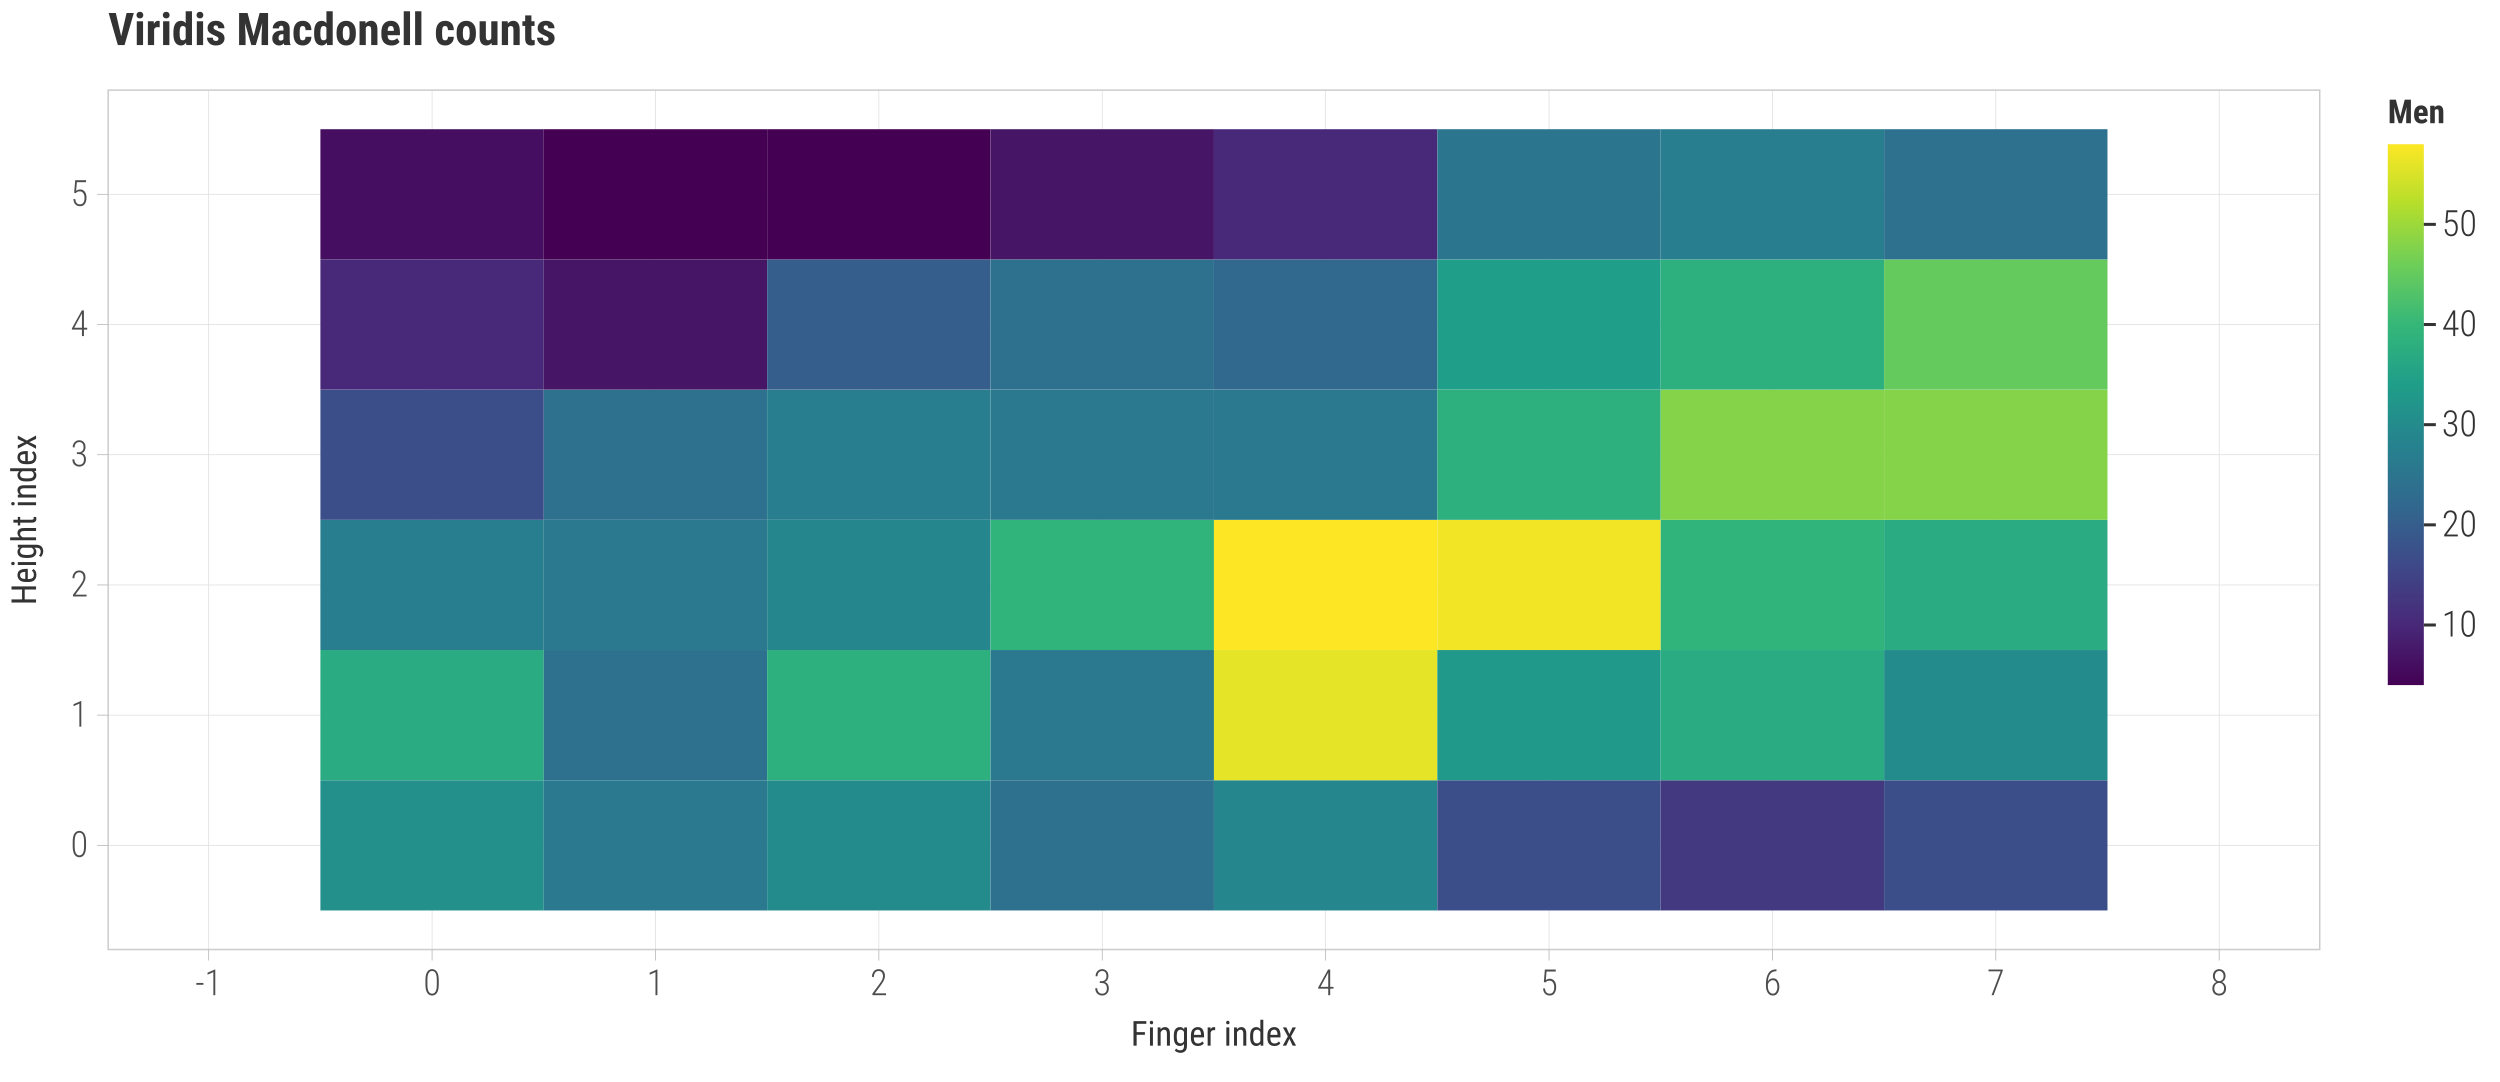
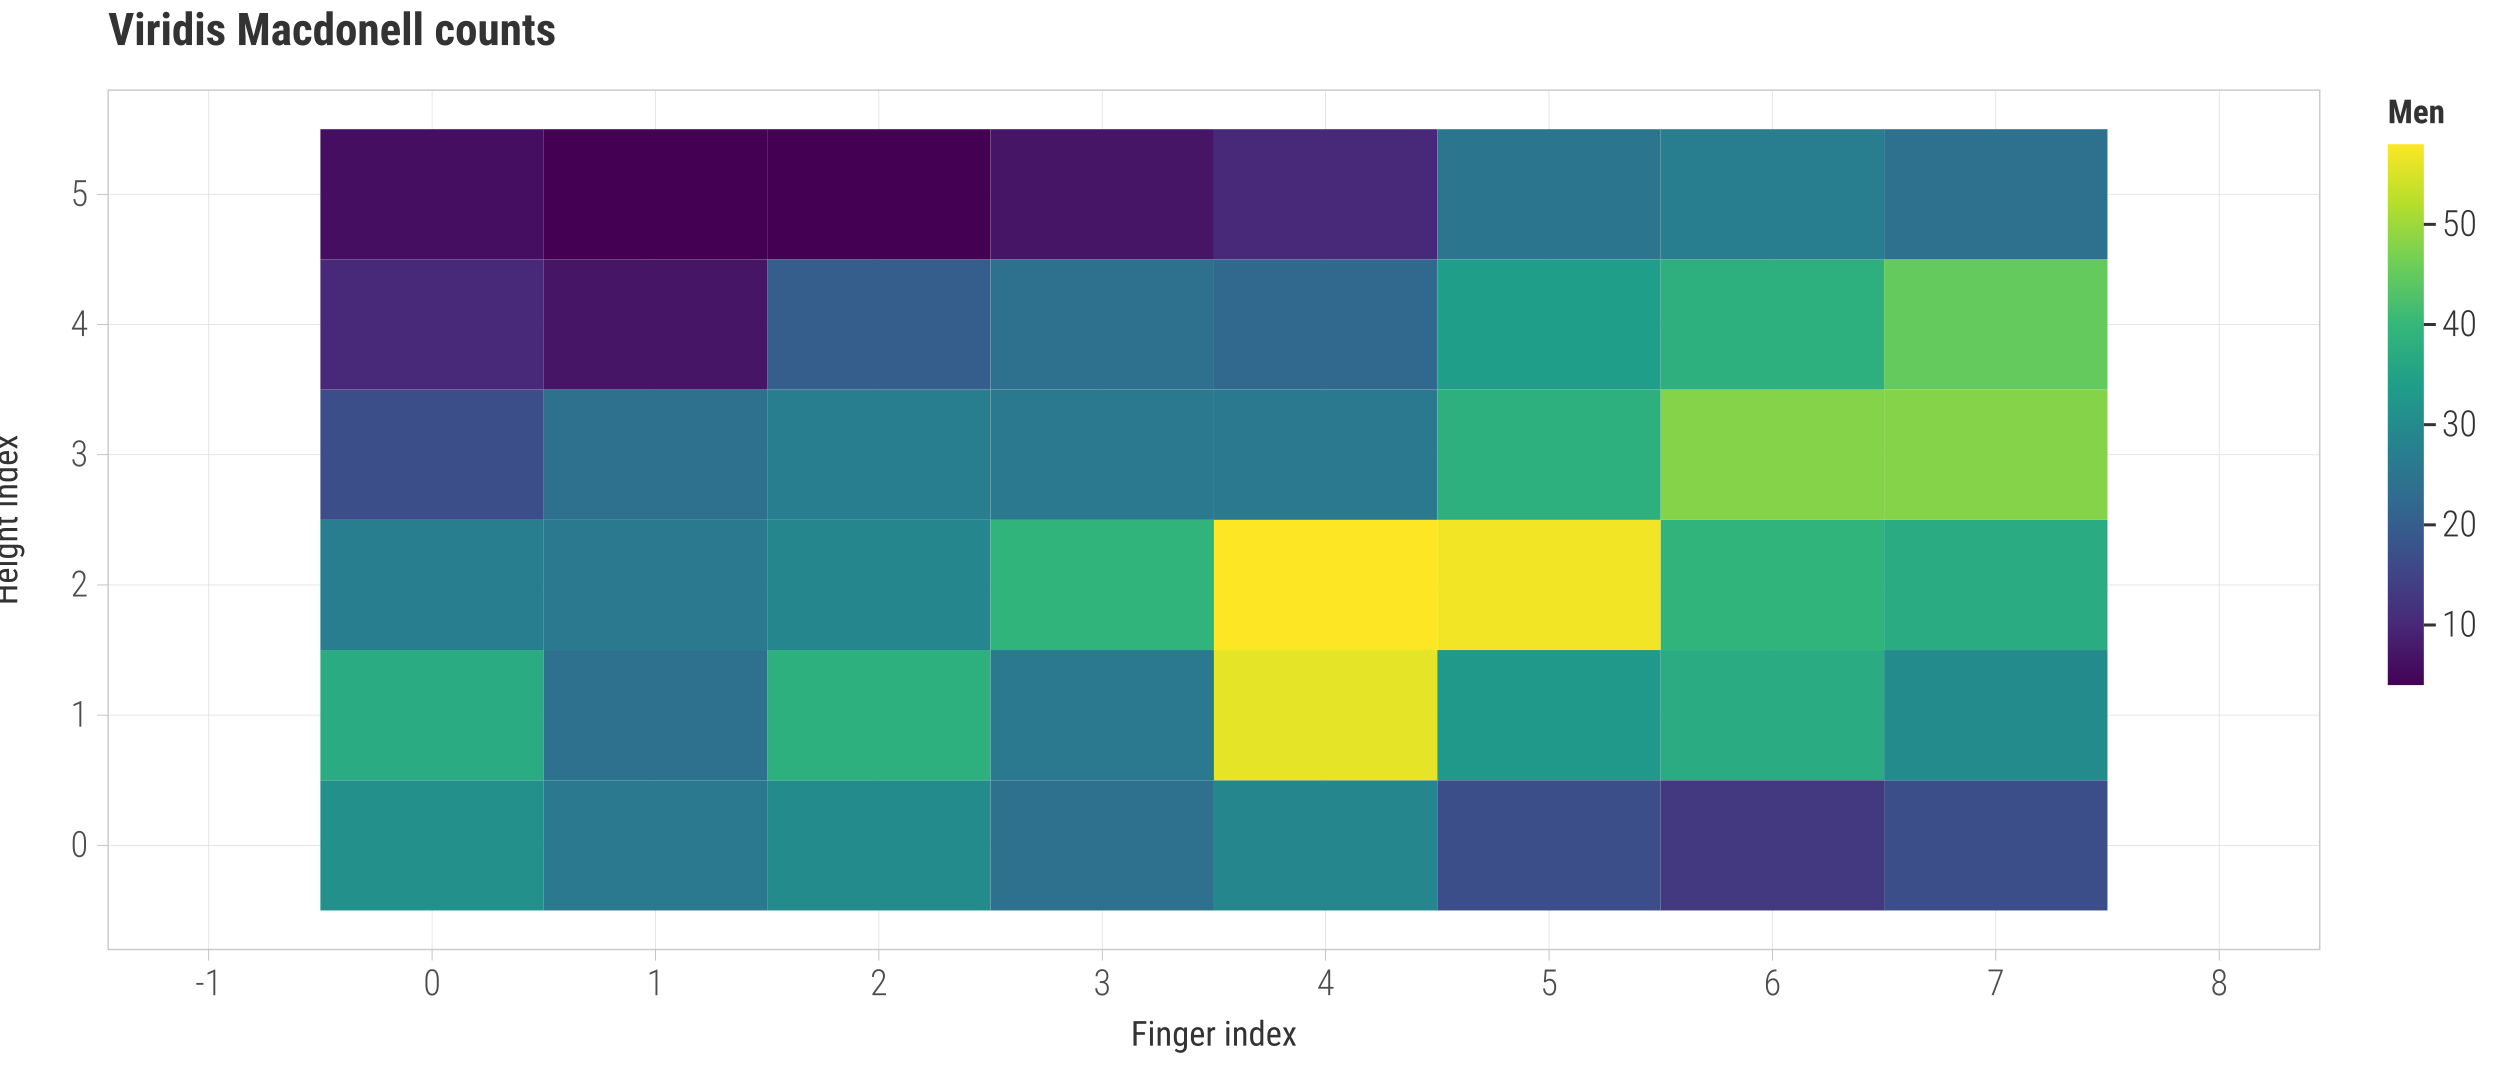
<svg xmlns="http://www.w3.org/2000/svg" width="832" height="360" viewBox="0 0 832 360" role="img" aria-label="Viridis Macdonell counts" class="gg-plot" font-family="&quot;Roboto Condensed&quot;, &quot;Arial Narrow&quot;, Arial, sans-serif" font-size="11" font-weight="300" text-rendering="optimizeLegibility" shape-rendering="geometricPrecision">
  <rect class="gg-paper" width="832" height="360" fill="var(--gg-paper, #ffffff)" />
  <text class="gg-title" x="36" y="15" font-size="15" font-weight="700" fill="var(--gg-ink, #333333)">Viridis Macdonell counts</text>
  <defs>
    <clipPath id="sseq_Viridis___type___sequential___scheme___viridis___832x360-gg-clip-0">
      <rect width="736" height="286" />
    </clipPath>
  </defs>
  <g class="gg-panel" data-panel="0" transform="translate(36,30)">
    <rect class="gg-panel-background" width="736" height="286" fill="var(--gg-panel, #ffffff)" />
    <g class="gg-grid" stroke="var(--gg-grid, #dedede)" stroke-width="0.25" vector-effect="non-scaling-stroke">
      <line x1="33.45" y1="0" x2="33.45" y2="286" />
      <line x1="107.8" y1="0" x2="107.8" y2="286" />
      <line x1="182.14" y1="0" x2="182.14" y2="286" />
      <line x1="256.48" y1="0" x2="256.48" y2="286" />
      <line x1="330.83" y1="0" x2="330.83" y2="286" />
      <line x1="405.17" y1="0" x2="405.17" y2="286" />
      <line x1="479.52" y1="0" x2="479.52" y2="286" />
      <line x1="553.86" y1="0" x2="553.86" y2="286" />
      <line x1="628.2" y1="0" x2="628.2" y2="286" />
      <line x1="702.55" y1="0" x2="702.55" y2="286" />
      <line x1="0" y1="251.33" x2="736" y2="251.33" />
      <line x1="0" y1="208" x2="736" y2="208" />
      <line x1="0" y1="164.67" x2="736" y2="164.67" />
      <line x1="0" y1="121.33" x2="736" y2="121.33" />
      <line x1="0" y1="78" x2="736" y2="78" />
      <line x1="0" y1="34.67" x2="736" y2="34.67" />
    </g>
    <g class="gg-marks" clip-path="url(#sseq_Viridis___type___sequential___scheme___viridis___832x360-gg-clip-0)">
      <g class="gg-batch gg-rects" data-layer="0">
        <rect x="70.63" y="229.67" width="74.34" height="43.33" fill="#23908c" />
        <rect x="144.97" y="229.67" width="74.34" height="43.33" fill="#2a798e" />
        <rect x="219.31" y="229.67" width="74.34" height="43.33" fill="#248b8c" />
        <rect x="293.66" y="229.67" width="74.34" height="43.33" fill="#2d718e" />
        <rect x="368" y="229.67" width="74.34" height="43.33" fill="#25878d" />
        <rect x="442.34" y="229.67" width="74.34" height="43.33" fill="#3c4e8a" />
        <rect x="516.69" y="229.67" width="74.34" height="43.33" fill="#433981" />
        <rect x="591.03" y="229.67" width="74.34" height="43.33" fill="#3c4e8a" />
        <rect x="70.63" y="186.33" width="74.34" height="43.33" fill="#2aab81" />
        <rect x="144.97" y="186.33" width="74.34" height="43.33" fill="#2d718e" />
        <rect x="219.31" y="186.33" width="74.34" height="43.33" fill="#2eaf7e" />
        <rect x="293.66" y="186.33" width="74.34" height="43.33" fill="#2a798e" />
        <rect x="368" y="186.33" width="74.34" height="43.33" fill="#e5e427" />
        <rect x="442.34" y="186.33" width="74.34" height="43.33" fill="#20998a" />
        <rect x="516.69" y="186.33" width="74.34" height="43.33" fill="#2aab81" />
        <rect x="591.03" y="186.33" width="74.34" height="43.33" fill="#248b8c" />
        <rect x="70.63" y="143" width="74.34" height="43.33" fill="#287e8e" />
        <rect x="144.97" y="143" width="74.34" height="43.33" fill="#2a798e" />
        <rect x="219.31" y="143" width="74.34" height="43.33" fill="#25878d" />
        <rect x="293.66" y="143" width="74.34" height="43.33" fill="#31b37c" />
        <rect x="368" y="143" width="74.34" height="43.33" fill="#fde725" />
        <rect x="442.34" y="143" width="74.34" height="43.33" fill="#f1e526" />
        <rect x="516.69" y="143" width="74.34" height="43.33" fill="#31b37c" />
        <rect x="591.03" y="143" width="74.34" height="43.33" fill="#2aab81" />
        <rect x="70.63" y="99.67" width="74.34" height="43.33" fill="#3c4e8a" />
        <rect x="144.97" y="99.67" width="74.34" height="43.33" fill="#2d718e" />
        <rect x="219.31" y="99.67" width="74.34" height="43.33" fill="#287e8e" />
        <rect x="293.66" y="99.67" width="74.34" height="43.33" fill="#2a798e" />
        <rect x="368" y="99.67" width="74.34" height="43.33" fill="#2a798e" />
        <rect x="442.34" y="99.67" width="74.34" height="43.33" fill="#2eaf7e" />
        <rect x="516.69" y="99.67" width="74.34" height="43.33" fill="#85d349" />
        <rect x="591.03" y="99.67" width="74.34" height="43.33" fill="#85d349" />
        <rect x="70.63" y="56.33" width="74.34" height="43.33" fill="#482878" />
        <rect x="144.97" y="56.33" width="74.34" height="43.33" fill="#461566" />
        <rect x="219.31" y="56.33" width="74.34" height="43.33" fill="#355e8c" />
        <rect x="293.66" y="56.33" width="74.34" height="43.33" fill="#2d718e" />
        <rect x="368" y="56.33" width="74.34" height="43.33" fill="#31688e" />
        <rect x="442.34" y="56.33" width="74.34" height="43.33" fill="#1f9e89" />
        <rect x="516.69" y="56.33" width="74.34" height="43.33" fill="#2eaf7e" />
        <rect x="591.03" y="56.33" width="74.34" height="43.33" fill="#64ca5e" />
        <rect x="70.63" y="13" width="74.34" height="43.33" fill="#450e60" />
        <rect x="144.97" y="13" width="74.34" height="43.33" fill="#440154" />
        <rect x="219.31" y="13" width="74.34" height="43.33" fill="#440154" />
        <rect x="293.66" y="13" width="74.34" height="43.33" fill="#461566" />
        <rect x="368" y="13" width="74.34" height="43.33" fill="#482878" />
        <rect x="442.34" y="13" width="74.34" height="43.33" fill="#2c758e" />
        <rect x="516.69" y="13" width="74.34" height="43.33" fill="#287e8e" />
        <rect x="591.03" y="13" width="74.34" height="43.33" fill="#2d718e" />
      </g>
    </g>
    <rect class="gg-panel-border" width="736" height="286" fill="none" stroke="var(--gg-panelBorder, #cccccc)" stroke-width="0.5" vector-effect="non-scaling-stroke" />
  </g>
  <g class="gg-axis gg-axis-x" transform="translate(36,316)">
    <g class="gg-tick" transform="translate(33.45,0)">
      <line y2="3.67" stroke="var(--gg-tickColor, #b3b3b3)" stroke-width="0.25" vector-effect="non-scaling-stroke" />
      <text y="6.67" dy="0.71em" text-anchor="middle" fill="var(--gg-axisText, #4d4d4d)" font-size="12" font-weight="300">-1</text>
    </g>
    <g class="gg-tick" transform="translate(107.8,0)">
      <line y2="3.67" stroke="var(--gg-tickColor, #b3b3b3)" stroke-width="0.25" vector-effect="non-scaling-stroke" />
      <text y="6.67" dy="0.71em" text-anchor="middle" fill="var(--gg-axisText, #4d4d4d)" font-size="12" font-weight="300">0</text>
    </g>
    <g class="gg-tick" transform="translate(182.14,0)">
      <line y2="3.67" stroke="var(--gg-tickColor, #b3b3b3)" stroke-width="0.25" vector-effect="non-scaling-stroke" />
      <text y="6.67" dy="0.71em" text-anchor="middle" fill="var(--gg-axisText, #4d4d4d)" font-size="12" font-weight="300">1</text>
    </g>
    <g class="gg-tick" transform="translate(256.48,0)">
      <line y2="3.67" stroke="var(--gg-tickColor, #b3b3b3)" stroke-width="0.25" vector-effect="non-scaling-stroke" />
      <text y="6.67" dy="0.71em" text-anchor="middle" fill="var(--gg-axisText, #4d4d4d)" font-size="12" font-weight="300">2</text>
    </g>
    <g class="gg-tick" transform="translate(330.83,0)">
      <line y2="3.67" stroke="var(--gg-tickColor, #b3b3b3)" stroke-width="0.25" vector-effect="non-scaling-stroke" />
      <text y="6.67" dy="0.71em" text-anchor="middle" fill="var(--gg-axisText, #4d4d4d)" font-size="12" font-weight="300">3</text>
    </g>
    <g class="gg-tick" transform="translate(405.17,0)">
      <line y2="3.67" stroke="var(--gg-tickColor, #b3b3b3)" stroke-width="0.25" vector-effect="non-scaling-stroke" />
      <text y="6.67" dy="0.71em" text-anchor="middle" fill="var(--gg-axisText, #4d4d4d)" font-size="12" font-weight="300">4</text>
    </g>
    <g class="gg-tick" transform="translate(479.52,0)">
      <line y2="3.67" stroke="var(--gg-tickColor, #b3b3b3)" stroke-width="0.25" vector-effect="non-scaling-stroke" />
      <text y="6.67" dy="0.71em" text-anchor="middle" fill="var(--gg-axisText, #4d4d4d)" font-size="12" font-weight="300">5</text>
    </g>
    <g class="gg-tick" transform="translate(553.86,0)">
      <line y2="3.67" stroke="var(--gg-tickColor, #b3b3b3)" stroke-width="0.25" vector-effect="non-scaling-stroke" />
      <text y="6.67" dy="0.71em" text-anchor="middle" fill="var(--gg-axisText, #4d4d4d)" font-size="12" font-weight="300">6</text>
    </g>
    <g class="gg-tick" transform="translate(628.2,0)">
      <line y2="3.67" stroke="var(--gg-tickColor, #b3b3b3)" stroke-width="0.25" vector-effect="non-scaling-stroke" />
      <text y="6.67" dy="0.71em" text-anchor="middle" fill="var(--gg-axisText, #4d4d4d)" font-size="12" font-weight="300">7</text>
    </g>
    <g class="gg-tick" transform="translate(702.55,0)">
      <line y2="3.67" stroke="var(--gg-tickColor, #b3b3b3)" stroke-width="0.25" vector-effect="non-scaling-stroke" />
      <text y="6.67" dy="0.71em" text-anchor="middle" fill="var(--gg-axisText, #4d4d4d)" font-size="12" font-weight="300">8</text>
    </g>
  </g>
  <g class="gg-axis gg-axis-y" transform="translate(36,30)">
    <g class="gg-tick" transform="translate(0,251.33)">
      <line x2="-3.67" stroke="var(--gg-tickColor, #b3b3b3)" stroke-width="0.25" vector-effect="non-scaling-stroke" />
      <text x="-6.67" dy="0.32em" text-anchor="end" fill="var(--gg-axisText, #4d4d4d)" font-size="12" font-weight="300">0</text>
    </g>
    <g class="gg-tick" transform="translate(0,208)">
      <line x2="-3.67" stroke="var(--gg-tickColor, #b3b3b3)" stroke-width="0.25" vector-effect="non-scaling-stroke" />
      <text x="-6.67" dy="0.32em" text-anchor="end" fill="var(--gg-axisText, #4d4d4d)" font-size="12" font-weight="300">1</text>
    </g>
    <g class="gg-tick" transform="translate(0,164.67)">
      <line x2="-3.67" stroke="var(--gg-tickColor, #b3b3b3)" stroke-width="0.25" vector-effect="non-scaling-stroke" />
      <text x="-6.67" dy="0.32em" text-anchor="end" fill="var(--gg-axisText, #4d4d4d)" font-size="12" font-weight="300">2</text>
    </g>
    <g class="gg-tick" transform="translate(0,121.33)">
      <line x2="-3.67" stroke="var(--gg-tickColor, #b3b3b3)" stroke-width="0.25" vector-effect="non-scaling-stroke" />
      <text x="-6.67" dy="0.32em" text-anchor="end" fill="var(--gg-axisText, #4d4d4d)" font-size="12" font-weight="300">3</text>
    </g>
    <g class="gg-tick" transform="translate(0,78)">
      <line x2="-3.67" stroke="var(--gg-tickColor, #b3b3b3)" stroke-width="0.25" vector-effect="non-scaling-stroke" />
      <text x="-6.67" dy="0.32em" text-anchor="end" fill="var(--gg-axisText, #4d4d4d)" font-size="12" font-weight="300">4</text>
    </g>
    <g class="gg-tick" transform="translate(0,34.67)">
      <line x2="-3.67" stroke="var(--gg-tickColor, #b3b3b3)" stroke-width="0.25" vector-effect="non-scaling-stroke" />
      <text x="-6.67" dy="0.32em" text-anchor="end" fill="var(--gg-axisText, #4d4d4d)" font-size="12" font-weight="300">5</text>
    </g>
  </g>
  <text class="gg-axis-title" x="404" y="348" text-anchor="middle" fill="var(--gg-ink, #333333)" font-size="11.5" font-weight="400">Finger index</text>
-   <text class="gg-axis-title" transform="translate(12,173) rotate(-90)" text-anchor="middle" fill="var(--gg-ink, #333333)" font-size="11.5" font-weight="400">Height index</text>
+   <text class="gg-axis-title" transform="translate(5.75,173) rotate(-90)" text-anchor="middle" fill="var(--gg-ink, #333333)" font-size="11.5" font-weight="400">Height index</text>
  <g class="gg-legend gg-legend-fill gg-legend-right gg-legend-vertical" transform="translate(790.65,30)">
    <text class="gg-legend-title" x="4" y="11" font-size="11" font-weight="bold" fill="var(--gg-ink, #333333)">Men</text>
    <defs>
      <linearGradient id="sseq_Viridis___type___sequential___scheme___viridis___832x360-gg-ramp-fill" x1="0" y1="0" x2="0" y2="1">
        <stop offset="0%" stop-color="#fde725" />
        <stop offset="11.11%" stop-color="#b5de2b" />
        <stop offset="22.22%" stop-color="#6ece58" />
        <stop offset="33.33%" stop-color="#35b779" />
        <stop offset="44.44%" stop-color="#1f9e89" />
        <stop offset="55.56%" stop-color="#26828e" />
        <stop offset="66.67%" stop-color="#31688e" />
        <stop offset="77.78%" stop-color="#3e4989" />
        <stop offset="88.89%" stop-color="#482878" />
        <stop offset="100%" stop-color="#440154" />
      </linearGradient>
    </defs>
    <rect class="gg-legend-ramp" x="4" y="18" width="12" height="180" fill="url(#sseq_Viridis___type___sequential___scheme___viridis___832x360-gg-ramp-fill)" />
    <line class="gg-legend-tick" x1="16" y1="178" x2="20" y2="178" stroke="var(--gg-ink, #333333)" />
    <text class="gg-legend-label" x="22" y="178" text-anchor="start" dy="0.32em" font-size="12" fill="var(--gg-ink, #333333)">10</text>
    <line class="gg-legend-tick" x1="16" y1="144.67" x2="20" y2="144.67" stroke="var(--gg-ink, #333333)" />
    <text class="gg-legend-label" x="22" y="144.67" text-anchor="start" dy="0.32em" font-size="12" fill="var(--gg-ink, #333333)">20</text>
    <line class="gg-legend-tick" x1="16" y1="111.33" x2="20" y2="111.33" stroke="var(--gg-ink, #333333)" />
    <text class="gg-legend-label" x="22" y="111.33" text-anchor="start" dy="0.32em" font-size="12" fill="var(--gg-ink, #333333)">30</text>
    <line class="gg-legend-tick" x1="16" y1="78" x2="20" y2="78" stroke="var(--gg-ink, #333333)" />
    <text class="gg-legend-label" x="22" y="78" text-anchor="start" dy="0.32em" font-size="12" fill="var(--gg-ink, #333333)">40</text>
    <line class="gg-legend-tick" x1="16" y1="44.67" x2="20" y2="44.67" stroke="var(--gg-ink, #333333)" />
    <text class="gg-legend-label" x="22" y="44.67" text-anchor="start" dy="0.32em" font-size="12" fill="var(--gg-ink, #333333)">50</text>
  </g>
</svg>
